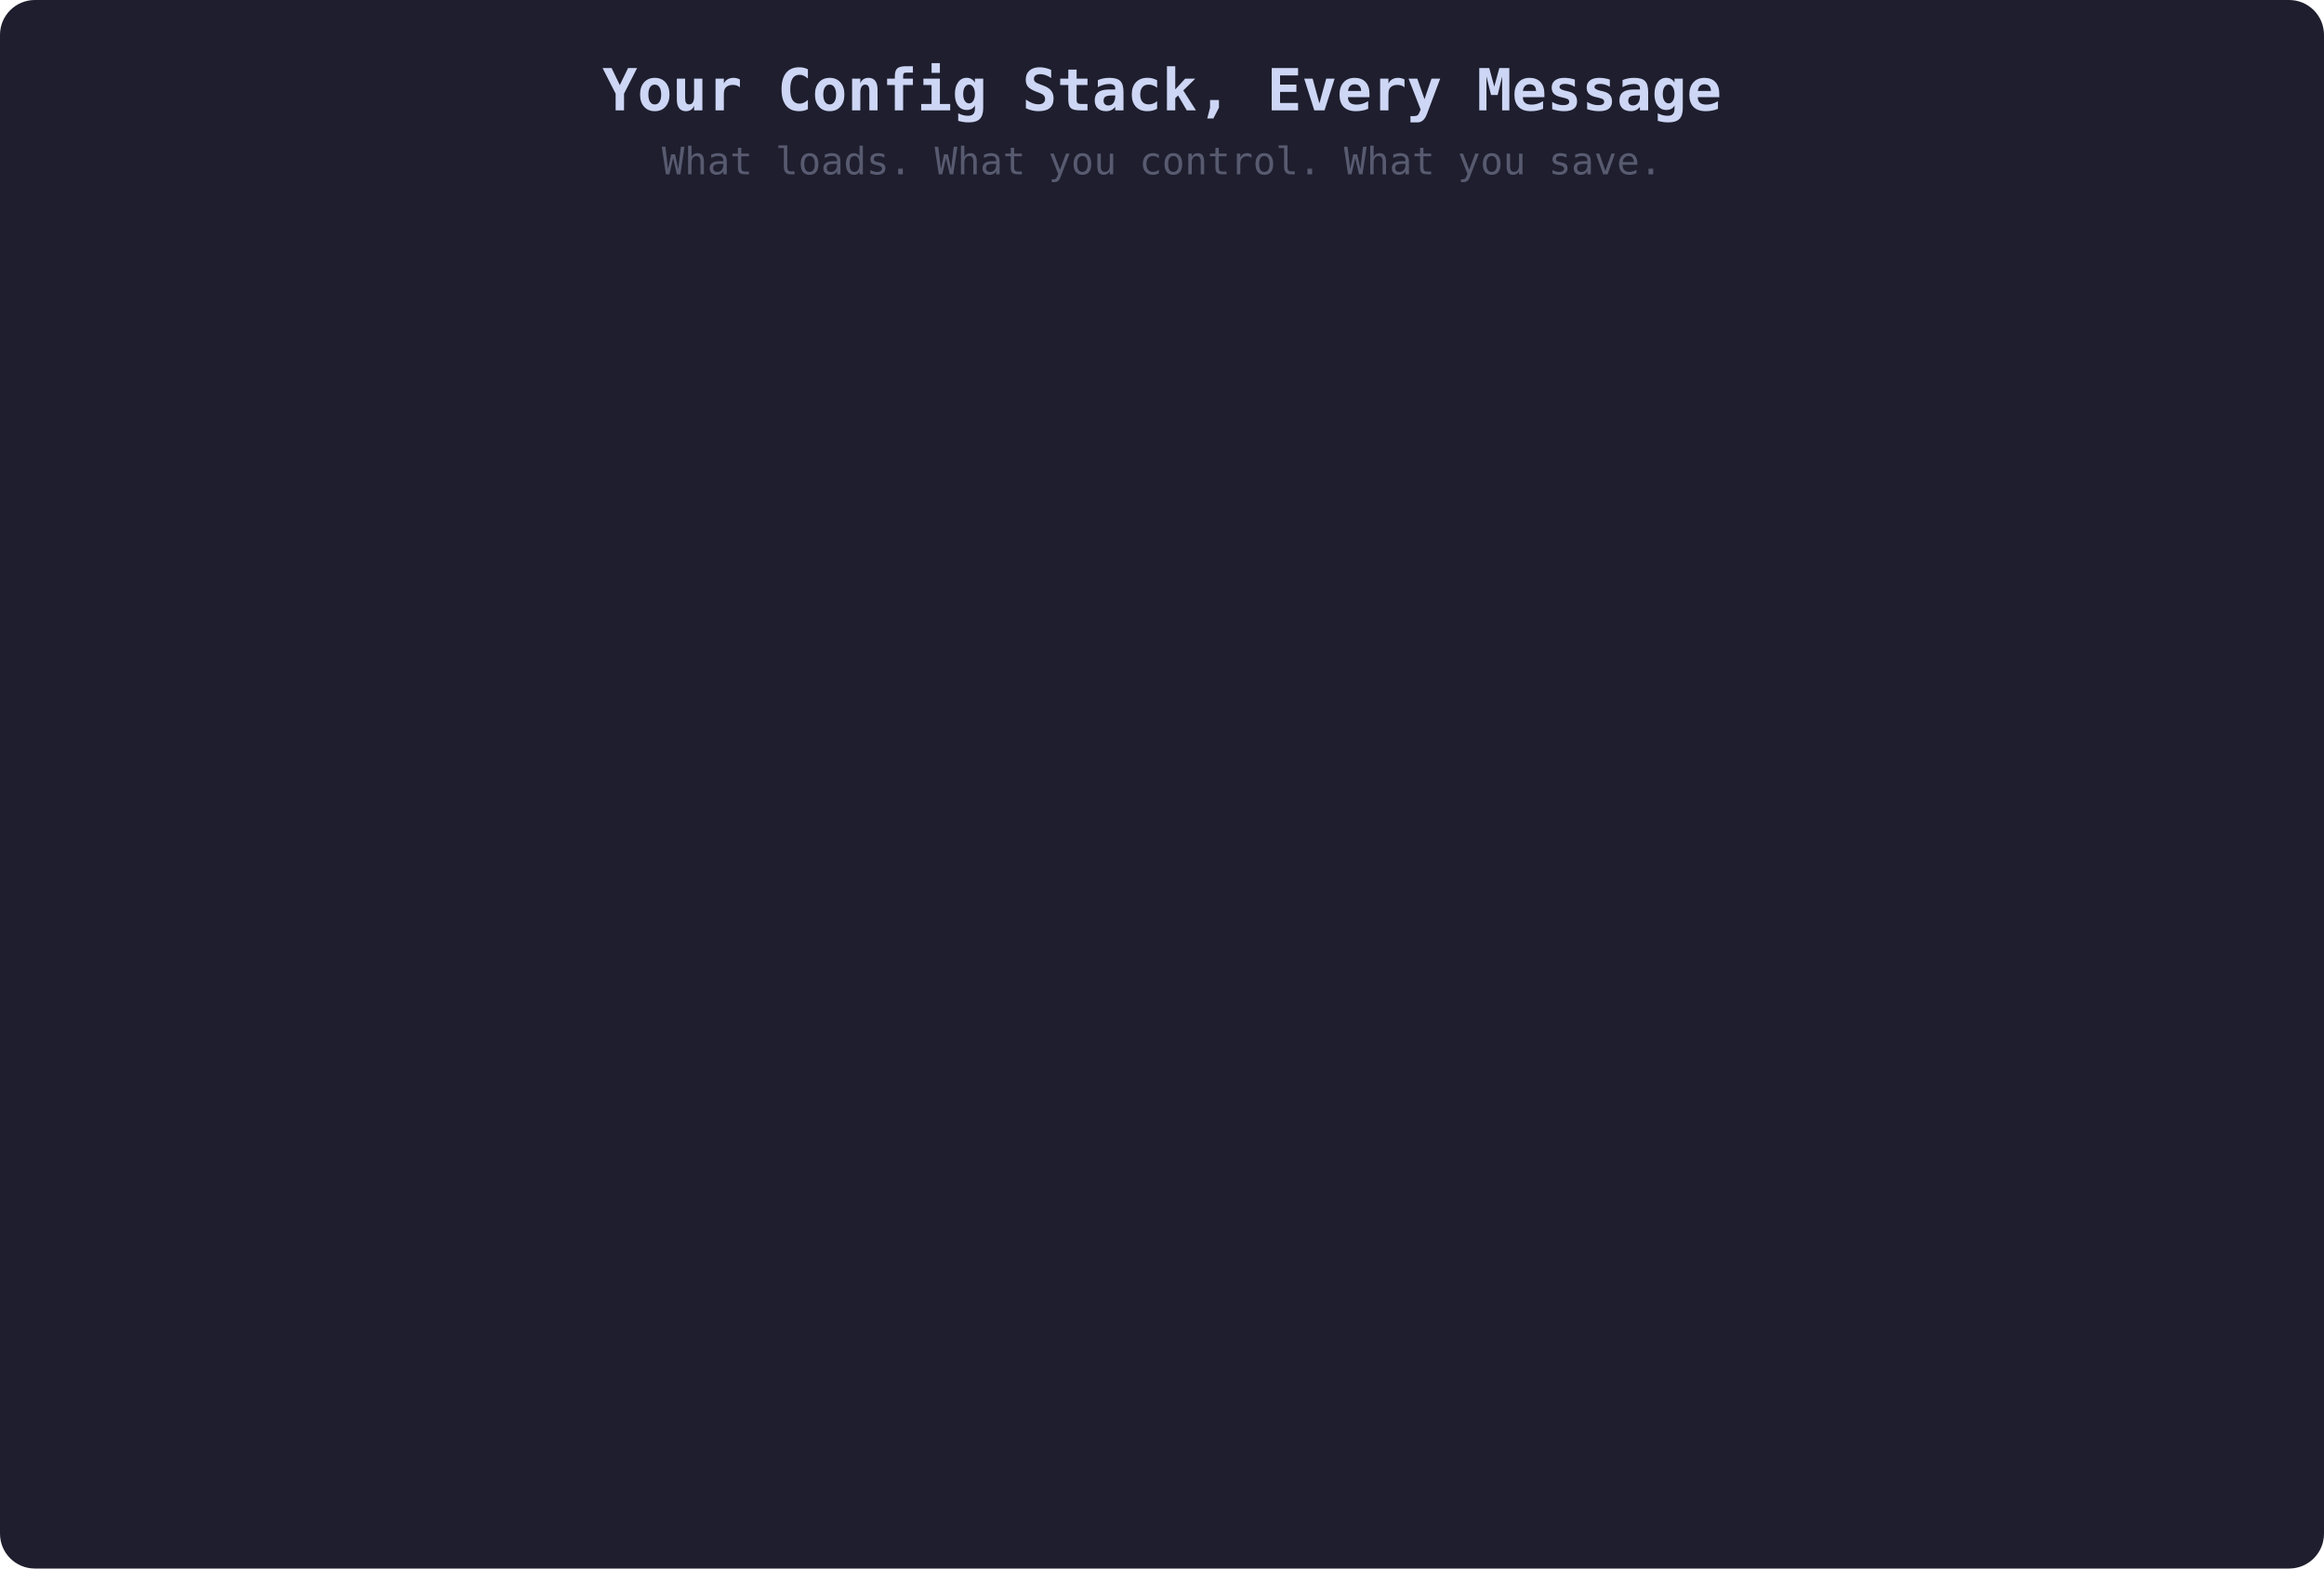
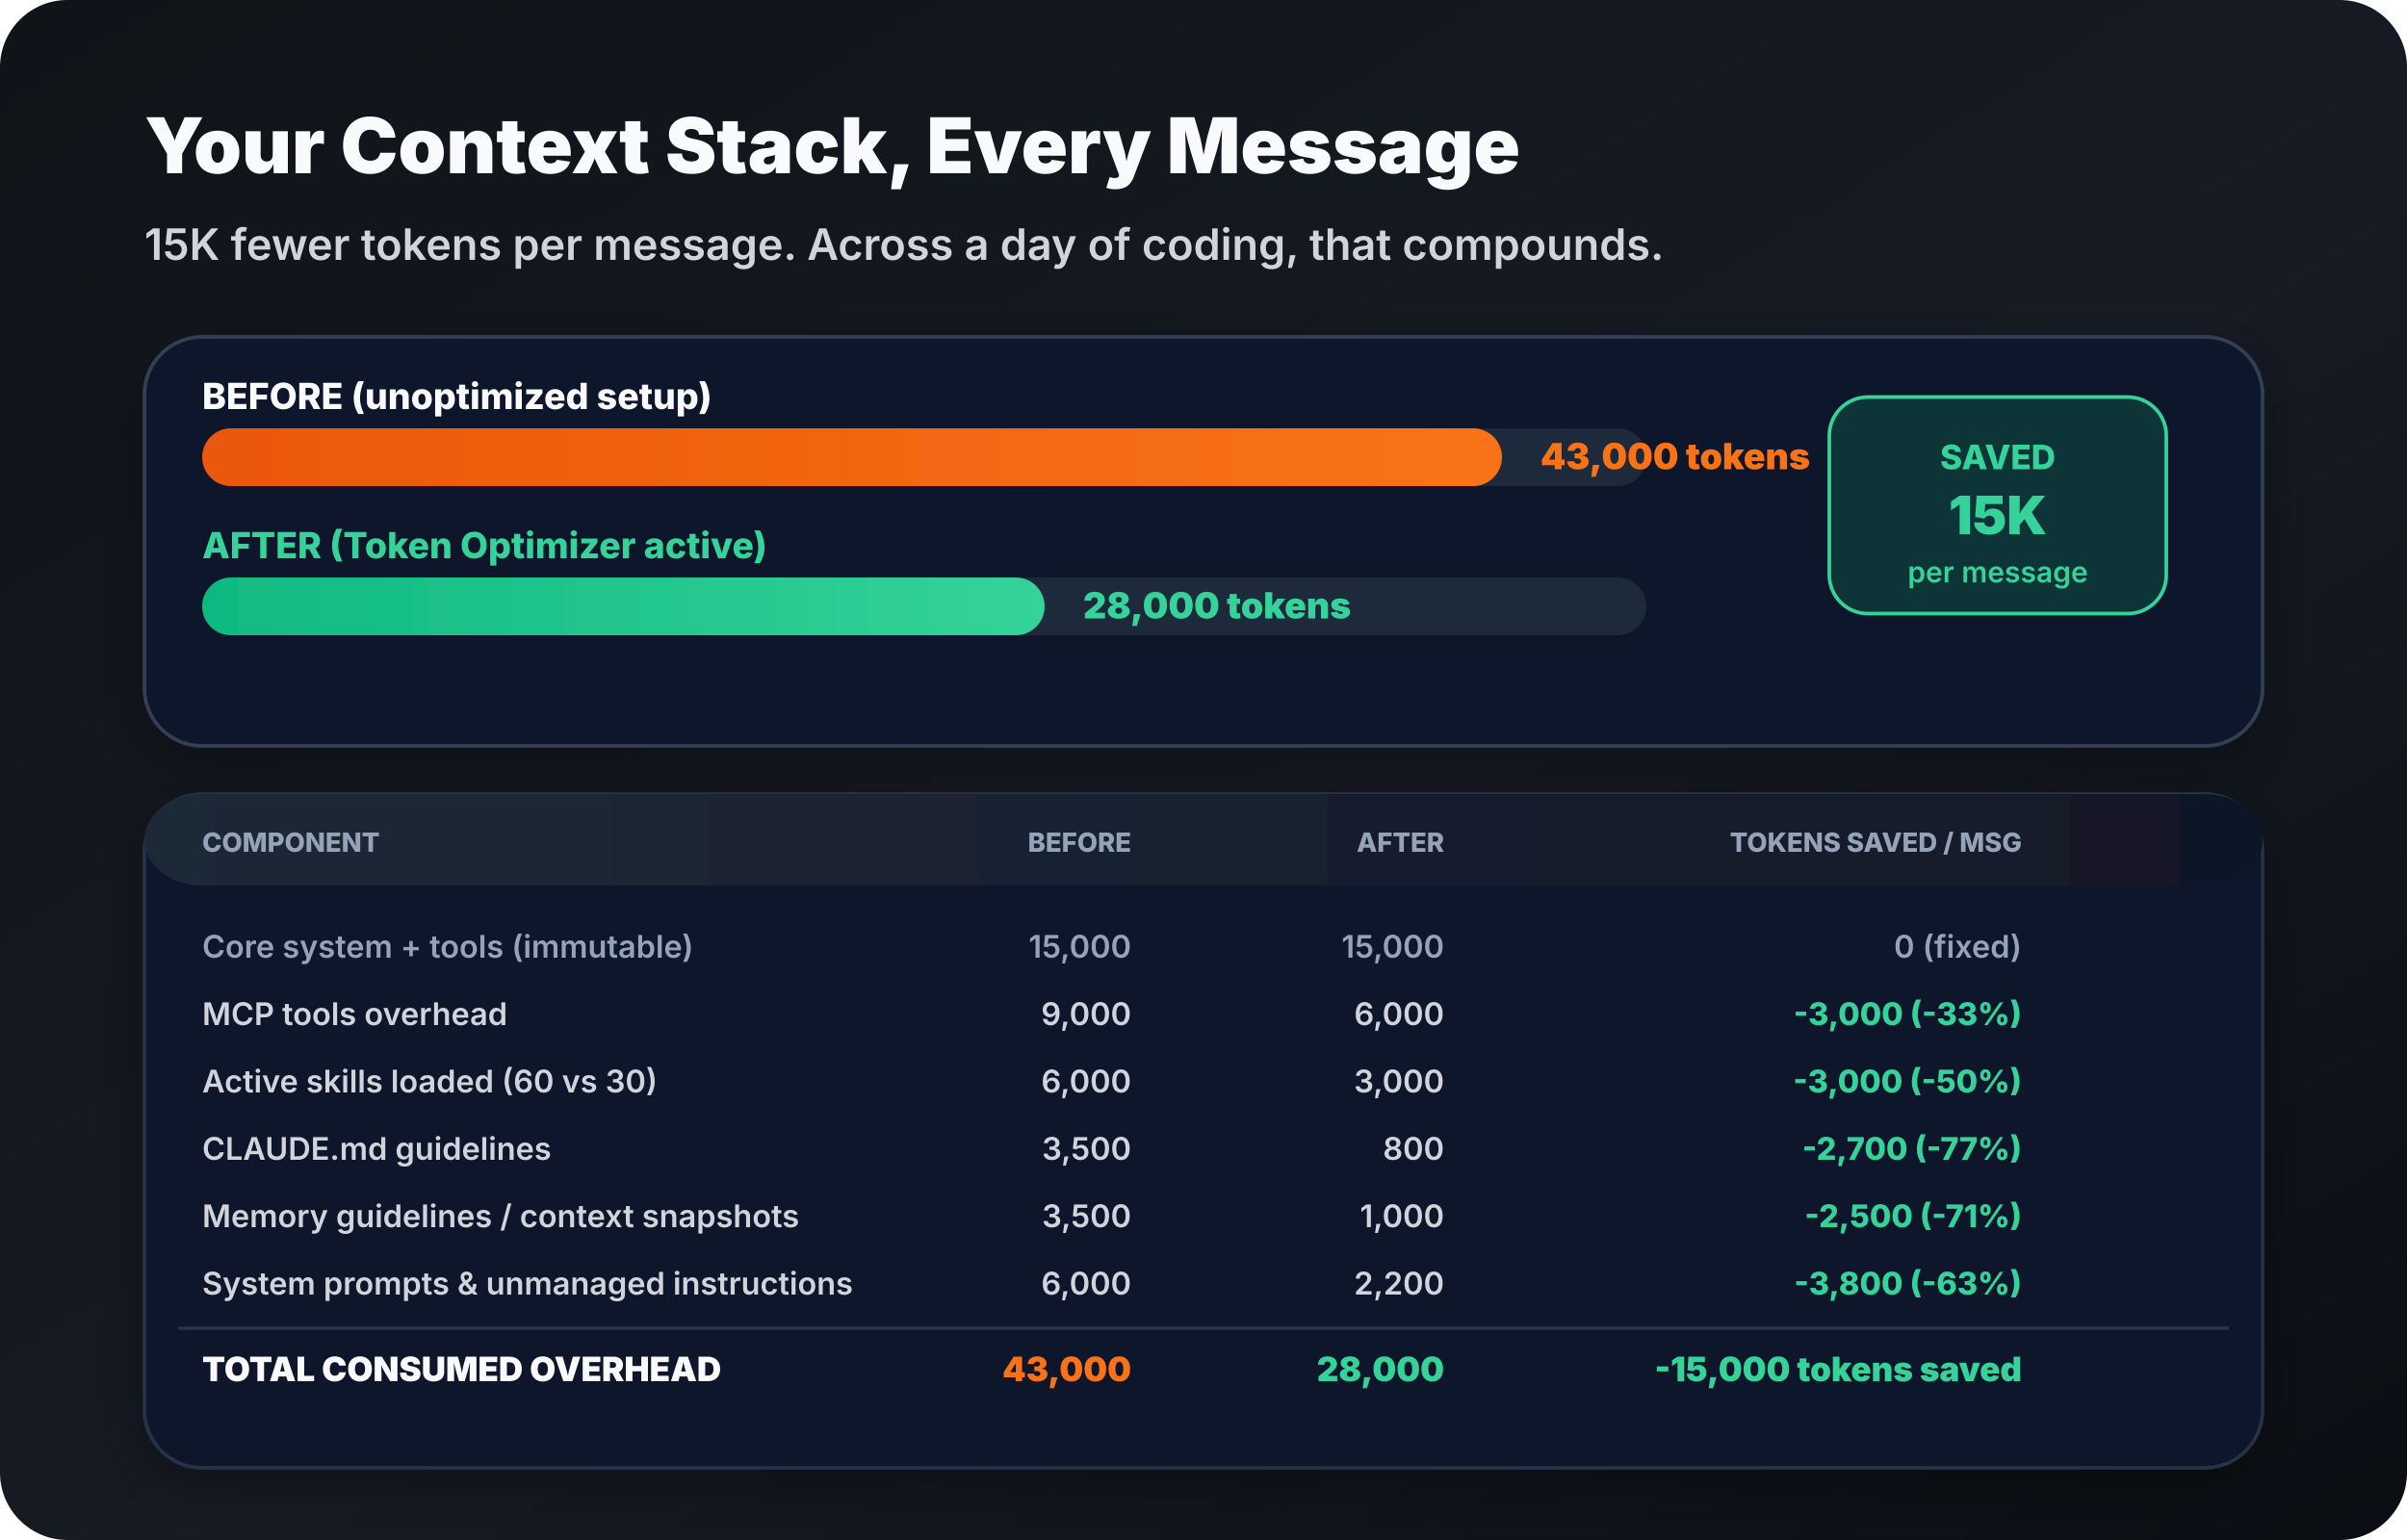
- <svg xmlns="http://www.w3.org/2000/svg" viewBox="0 0 800 540" width="800" height="540">
-   <rect width="800" height="540" rx="12" fill="#1e1e2e" />
-   <text x="400" y="38" fill="#cdd6f4" font-family="'SF Mono','Fira Code','Cascadia Code','Consolas',monospace" font-size="20" font-weight="bold" text-anchor="middle">Your Config Stack, Every Message</text>
-   <text x="400" y="60" fill="#585b70" font-family="'SF Mono','Fira Code','Cascadia Code','Consolas',monospace" font-size="13" text-anchor="middle">What loads. What you control. What you save.</text>
-   <g opacity="0">
-     <animate attributeName="opacity" values="0;0;1;1;0;0" keyTimes="0;0.06;0.10;0.84;0.92;1" dur="10s" repeatCount="indefinite" />
-     <text x="60" y="92" fill="#f9e2af" font-family="'SF Mono','Fira Code','Cascadia Code','Consolas',monospace" font-size="12">Before optimization (typical power user setup)</text>
+ <svg xmlns="http://www.w3.org/2000/svg" viewBox="0 0 1000 640" width="1000" height="640" role="img" aria-labelledby="ba-title ba-desc">
+   <defs>
+     <linearGradient id="ba-bg" x1="0" y1="0" x2="1" y2="1">
+       <stop offset="0%" stop-color="#101318" />
+       <stop offset="55%" stop-color="#171b24" />
+       <stop offset="100%" stop-color="#0b0e13" />
+     </linearGradient>
+     <linearGradient id="ba-orangeFill" x1="0" y1="0" x2="1" y2="0">
+       <stop offset="0%" stop-color="#ea580c" />
+       <stop offset="100%" stop-color="#f97316" />
+     </linearGradient>
+     <linearGradient id="ba-greenFill" x1="0" y1="0" x2="1" y2="0">
+       <stop offset="0%" stop-color="#10b981" />
+       <stop offset="100%" stop-color="#34d399" />
+     </linearGradient>
+     <linearGradient id="ba-tableHeader" x1="0" y1="0" x2="1" y2="0">
+       <stop offset="0%" stop-color="#1f2937" />
+       <stop offset="100%" stop-color="#111827" />
+     </linearGradient>
+     <filter id="ba-shadow" x="-12%" y="-12%" width="124%" height="140%">
+       <feDropShadow dx="0" dy="8" stdDeviation="12" flood-color="#000000" flood-opacity="0.34" />
+     </filter>
+     <style>
+       .bgText { font-family: Inter, ui-sans-serif, -apple-system, BlinkMacSystemFont, "Segoe UI", sans-serif; }
+       .mono { font-family: "SF Mono", "Fira Code", ui-monospace, monospace; }
+       .muted { fill: #d1d5db; }
+       .quiet { fill: #94a3b8; }
+       .strong { fill: #f8fafc; }
+       .headline { animation: baFadeHead 16000ms ease-in-out infinite; }
+       .card { animation-duration: 16000ms; animation-timing-function: cubic-bezier(.2,.9,.2,1); animation-iteration-count: infinite; }
+       .c1 { animation-name: baRiseBars; }
+       .c2 { animation-name: baRiseTable; }
+       @keyframes baFadeHead { 0%,96%,100% { opacity: 0; } 8%,90% { opacity: 1; } }
+       @keyframes baRiseBars { 0%,6%,96%,100% { opacity: 0; transform: translateY(16px); } 18%,90% { opacity: 1; transform: translateY(0); } }
+       @keyframes baRiseTable { 0%,14%,96%,100% { opacity: 0; transform: translateY(16px); } 26%,90% { opacity: 1; transform: translateY(0); } }
+       @media (prefers-reduced-motion: reduce) {
+         .headline, .card { animation: none; opacity: 1; transform: none; }
+       }
+     </style>
+   </defs>
+   <rect width="1000" height="640" rx="28" fill="url(#ba-bg)" />
+   <g class="headline bgText">
+     <text x="60" y="72" class="strong" font-size="32" font-weight="850">Your Context Stack, Every Message</text>
+     <text x="60" y="108" class="muted" font-size="18" font-weight="560">15K fewer tokens per message. Across a day of coding, that compounds.</text>
  </g>
-   <rect x="60" y="98" width="680" height="32" rx="6" fill="#313244" opacity="0">
-     <animate attributeName="opacity" values="0;0;1;1;0;0" keyTimes="0;0.06;0.10;0.84;0.92;1" dur="10s" repeatCount="indefinite" />
-   </rect>
-   <rect x="60" y="98" width="0" height="32" rx="6" fill="#f9e2af" opacity="0.85">
-     <animate attributeName="width" values="0;0;0;146;146;146;0;0" keyTimes="0;0.06;0.10;0.20;0.40;0.84;0.92;1" dur="10s" repeatCount="indefinite" />
-   </rect>
-   <text x="133" y="119" fill="#1e1e2e" font-family="'SF Mono','Fira Code','Cascadia Code','Consolas',monospace" font-size="15" font-weight="bold" text-anchor="middle" opacity="0">
-     22%
-     <animate attributeName="opacity" values="0;0;1;1;0;0" keyTimes="0;0.19;0.23;0.84;0.92;1" dur="10s" repeatCount="indefinite" />
-   </text>
-   <text x="214" y="119" fill="#f9e2af" font-family="'SF Mono','Fira Code','Cascadia Code','Consolas',monospace" font-size="13" opacity="0">
-     43,000 tokens consumed
-     <animate attributeName="opacity" values="0;0;1;1;0;0" keyTimes="0;0.19;0.23;0.84;0.92;1" dur="10s" repeatCount="indefinite" />
-   </text>
-   <g opacity="0">
-     <animate attributeName="opacity" values="0;0;1;1;0;0" keyTimes="0;0.24;0.28;0.84;0.92;1" dur="10s" repeatCount="indefinite" />
-     <text x="60" y="152" fill="#a6e3a1" font-family="'SF Mono','Fira Code','Cascadia Code','Consolas',monospace" font-size="12">After optimization</text>
+   <g class="bgText card c1" filter="url(#ba-shadow)">
+     <rect x="60" y="140" width="880" height="170" rx="24" fill="#0f172a" stroke="#334155" stroke-width="1.5" />
+     <text x="84" y="170" class="strong" font-size="15" font-weight="800">BEFORE (unoptimized setup)</text>
+     <rect x="84" y="178" width="600" height="24" rx="12" fill="#1e293b" />
+     <rect x="84" y="178" width="540" height="24" rx="12" fill="url(#ba-orangeFill)" />
+     <text x="640" y="195" fill="#f97316" font-size="15" font-weight="900" text-anchor="start">43,000 tokens</text>
+     <text x="84" y="232" fill="#34d399" font-size="15" font-weight="800">AFTER (Token Optimizer active)</text>
+     <rect x="84" y="240" width="600" height="24" rx="12" fill="#1e293b" />
+     <rect x="84" y="240" width="350" height="24" rx="12" fill="url(#ba-greenFill)" />
+     <text x="450" y="257" fill="#34d399" font-size="15" font-weight="900" text-anchor="start">28,000 tokens</text>
+     <rect x="760" y="165" width="140" height="90" rx="16" fill="#10b981" opacity="0.18" />
+     <rect x="760" y="165" width="140" height="90" rx="16" fill="none" stroke="#34d399" stroke-width="1.5" />
+     <text x="830" y="195" fill="#34d399" font-size="14" font-weight="800" text-anchor="middle">SAVED</text>
+     <text x="830" y="222" fill="#34d399" font-size="22" font-weight="900" text-anchor="middle">15K</text>
+     <text x="830" y="242" fill="#34d399" font-size="12" font-weight="600" text-anchor="middle">per message</text>
  </g>
-   <rect x="60" y="158" width="680" height="32" rx="6" fill="#313244" opacity="0">
-     <animate attributeName="opacity" values="0;0;1;1;0;0" keyTimes="0;0.24;0.28;0.84;0.92;1" dur="10s" repeatCount="indefinite" />
-   </rect>
-   <rect x="60" y="158" width="0" height="32" rx="6" fill="#a6e3a1">
-     <animate attributeName="width" values="0;0;0;95;95;0;0" keyTimes="0;0.24;0.28;0.36;0.84;0.92;1" dur="10s" repeatCount="indefinite" />
-   </rect>
-   <text x="145" y="179" fill="#a6e3a1" font-family="'SF Mono','Fira Code','Cascadia Code','Consolas',monospace" font-size="15" font-weight="bold" opacity="0">
-     14%
-     <animate attributeName="opacity" values="0;0;1;1;0;0" keyTimes="0;0.35;0.39;0.84;0.92;1" dur="10s" repeatCount="indefinite" />
-   </text>
-   <text x="193" y="179" fill="#a6e3a1" font-family="'SF Mono','Fira Code','Cascadia Code','Consolas',monospace" font-size="13" opacity="0">
-     28,000 tokens consumed
-     <animate attributeName="opacity" values="0;0;1;1;0;0" keyTimes="0;0.35;0.39;0.84;0.92;1" dur="10s" repeatCount="indefinite" />
-   </text>
-   <text x="400" y="216" fill="#a6e3a1" font-family="'SF Mono','Fira Code','Cascadia Code','Consolas',monospace" font-size="16" font-weight="bold" text-anchor="middle" opacity="0">
-     15,000 fewer tokens every message. Compounds across every session.
-     <animate attributeName="opacity" values="0;0;1;1;0;0" keyTimes="0;0.38;0.42;0.84;0.92;1" dur="10s" repeatCount="indefinite" />
-   </text>
-   <line x1="30" y1="232" x2="770" y2="232" stroke="#313244" stroke-width="1" opacity="0">
-     <animate attributeName="opacity" values="0;0;1;1;0;0" keyTimes="0;0.42;0.46;0.84;0.92;1" dur="10s" repeatCount="indefinite" />
-   </line>
-   <g opacity="0">
-     <animate attributeName="opacity" values="0;0;1;1;0;0" keyTimes="0;0.44;0.50;0.84;0.92;1" dur="10s" repeatCount="indefinite" />
-     <text x="60" y="256" fill="#585b70" font-family="'SF Mono','Fira Code','Cascadia Code','Consolas',monospace" font-size="11">COMPONENT</text>
-     <text x="430" y="256" fill="#585b70" font-family="'SF Mono','Fira Code','Cascadia Code','Consolas',monospace" font-size="11" text-anchor="end">BEFORE</text>
-     <text x="540" y="256" fill="#585b70" font-family="'SF Mono','Fira Code','Cascadia Code','Consolas',monospace" font-size="11" text-anchor="end">AFTER</text>
-     <text x="680" y="256" fill="#585b70" font-family="'SF Mono','Fira Code','Cascadia Code','Consolas',monospace" font-size="11" text-anchor="end">SAVED</text>
-     <text x="60" y="280" fill="#585b70" font-family="'SF Mono','Fira Code','Cascadia Code','Consolas',monospace" font-size="13">Core system + tools</text>
-     <text x="430" y="280" fill="#585b70" font-family="'SF Mono','Fira Code','Cascadia Code','Consolas',monospace" font-size="13" text-anchor="end">15,000</text>
-     <text x="540" y="280" fill="#585b70" font-family="'SF Mono','Fira Code','Cascadia Code','Consolas',monospace" font-size="13" text-anchor="end">15,000</text>
-     <text x="680" y="280" fill="#585b70" font-family="'SF Mono','Fira Code','Cascadia Code','Consolas',monospace" font-size="13" text-anchor="end">fixed</text>
-     <text x="60" y="304" fill="#bac2de" font-family="'SF Mono','Fira Code','Cascadia Code','Consolas',monospace" font-size="13">MCP tools</text>
-     <text x="430" y="304" fill="#f9e2af" font-family="'SF Mono','Fira Code','Cascadia Code','Consolas',monospace" font-size="13" text-anchor="end">9,000</text>
-     <text x="540" y="304" fill="#a6e3a1" font-family="'SF Mono','Fira Code','Cascadia Code','Consolas',monospace" font-size="13" text-anchor="end">6,000</text>
-     <text x="680" y="304" fill="#a6e3a1" font-family="'SF Mono','Fira Code','Cascadia Code','Consolas',monospace" font-size="13" text-anchor="end">-3,000</text>
-     <text x="60" y="328" fill="#bac2de" font-family="'SF Mono','Fira Code','Cascadia Code','Consolas',monospace" font-size="13">Skills (60 → 30)</text>
-     <text x="430" y="328" fill="#f9e2af" font-family="'SF Mono','Fira Code','Cascadia Code','Consolas',monospace" font-size="13" text-anchor="end">6,000</text>
-     <text x="540" y="328" fill="#a6e3a1" font-family="'SF Mono','Fira Code','Cascadia Code','Consolas',monospace" font-size="13" text-anchor="end">3,000</text>
-     <text x="680" y="328" fill="#a6e3a1" font-family="'SF Mono','Fira Code','Cascadia Code','Consolas',monospace" font-size="13" text-anchor="end">-3,000</text>
-     <text x="60" y="352" fill="#bac2de" font-family="'SF Mono','Fira Code','Cascadia Code','Consolas',monospace" font-size="13">CLAUDE.md</text>
-     <text x="430" y="352" fill="#f9e2af" font-family="'SF Mono','Fira Code','Cascadia Code','Consolas',monospace" font-size="13" text-anchor="end">3,500</text>
-     <text x="540" y="352" fill="#a6e3a1" font-family="'SF Mono','Fira Code','Cascadia Code','Consolas',monospace" font-size="13" text-anchor="end">800</text>
-     <text x="680" y="352" fill="#a6e3a1" font-family="'SF Mono','Fira Code','Cascadia Code','Consolas',monospace" font-size="13" text-anchor="end">-2,700</text>
-     <text x="60" y="376" fill="#bac2de" font-family="'SF Mono','Fira Code','Cascadia Code','Consolas',monospace" font-size="13">MEMORY.md</text>
-     <text x="430" y="376" fill="#f9e2af" font-family="'SF Mono','Fira Code','Cascadia Code','Consolas',monospace" font-size="13" text-anchor="end">3,500</text>
-     <text x="540" y="376" fill="#a6e3a1" font-family="'SF Mono','Fira Code','Cascadia Code','Consolas',monospace" font-size="13" text-anchor="end">1,000</text>
-     <text x="680" y="376" fill="#a6e3a1" font-family="'SF Mono','Fira Code','Cascadia Code','Consolas',monospace" font-size="13" text-anchor="end">-2,500</text>
-     <text x="60" y="400" fill="#bac2de" font-family="'SF Mono','Fira Code','Cascadia Code','Consolas',monospace" font-size="13">Commands (60 → 25)</text>
-     <text x="430" y="400" fill="#f9e2af" font-family="'SF Mono','Fira Code','Cascadia Code','Consolas',monospace" font-size="13" text-anchor="end">3,000</text>
-     <text x="540" y="400" fill="#a6e3a1" font-family="'SF Mono','Fira Code','Cascadia Code','Consolas',monospace" font-size="13" text-anchor="end">1,200</text>
-     <text x="680" y="400" fill="#a6e3a1" font-family="'SF Mono','Fira Code','Cascadia Code','Consolas',monospace" font-size="13" text-anchor="end">-1,800</text>
-     <text x="60" y="424" fill="#bac2de" font-family="'SF Mono','Fira Code','Cascadia Code','Consolas',monospace" font-size="13">System reminders</text>
-     <text x="430" y="424" fill="#f9e2af" font-family="'SF Mono','Fira Code','Cascadia Code','Consolas',monospace" font-size="13" text-anchor="end">3,000</text>
-     <text x="540" y="424" fill="#a6e3a1" font-family="'SF Mono','Fira Code','Cascadia Code','Consolas',monospace" font-size="13" text-anchor="end">1,000</text>
-     <text x="680" y="424" fill="#a6e3a1" font-family="'SF Mono','Fira Code','Cascadia Code','Consolas',monospace" font-size="13" text-anchor="end">-2,000</text>
-     <line x1="60" y1="436" x2="680" y2="436" stroke="#313244" stroke-width="1" />
-     <text x="60" y="456" fill="#cdd6f4" font-family="'SF Mono','Fira Code','Cascadia Code','Consolas',monospace" font-size="14" font-weight="bold">TOTAL CONSUMED</text>
-     <text x="430" y="456" fill="#f9e2af" font-family="'SF Mono','Fira Code','Cascadia Code','Consolas',monospace" font-size="14" font-weight="bold" text-anchor="end">43,000</text>
-     <text x="540" y="456" fill="#a6e3a1" font-family="'SF Mono','Fira Code','Cascadia Code','Consolas',monospace" font-size="14" font-weight="bold" text-anchor="end">28,000</text>
-     <text x="680" y="456" fill="#a6e3a1" font-family="'SF Mono','Fira Code','Cascadia Code','Consolas',monospace" font-size="14" font-weight="bold" text-anchor="end">-15,000</text>
-     <text x="60" y="476" fill="#585b70" font-family="'SF Mono','Fira Code','Cascadia Code','Consolas',monospace" font-size="12">% of 200K context</text>
-     <text x="430" y="476" fill="#f9e2af" font-family="'SF Mono','Fira Code','Cascadia Code','Consolas',monospace" font-size="12" text-anchor="end">22%</text>
-     <text x="540" y="476" fill="#a6e3a1" font-family="'SF Mono','Fira Code','Cascadia Code','Consolas',monospace" font-size="12" text-anchor="end">14%</text>
-     <text x="680" y="476" fill="#a6e3a1" font-family="'SF Mono','Fira Code','Cascadia Code','Consolas',monospace" font-size="12" text-anchor="end">-8%</text>
-     <text x="400" y="510" fill="#585b70" font-family="'SF Mono','Fira Code','Cascadia Code','Consolas',monospace" font-size="11" text-anchor="middle">Based on 200K context. At 1M, overhead is 4-7% but every token saved extends your peak quality zone.</text>
-     <text x="400" y="528" fill="#585b70" font-family="'SF Mono','Fira Code','Cascadia Code','Consolas',monospace" font-size="11" text-anchor="middle">Run python3 measure.py quick for your degradation risk at 1M.</text>
+   <g class="bgText card c2" filter="url(#ba-shadow)">
+     <rect x="60" y="330" width="880" height="280" rx="24" fill="#0f172a" stroke="#263244" stroke-width="1.5" />
+     <rect x="60" y="330" width="880" height="38" rx="24" fill="url(#ba-tableHeader)" />
+     <text x="84" y="354" fill="#94a3b8" font-size="11" font-weight="800">COMPONENT</text>
+     <text x="470" y="354" fill="#94a3b8" font-size="11" font-weight="800" text-anchor="end">BEFORE</text>
+     <text x="600" y="354" fill="#94a3b8" font-size="11" font-weight="800" text-anchor="end">AFTER</text>
+     <text x="840" y="354" fill="#94a3b8" font-size="11" font-weight="800" text-anchor="end">TOKENS SAVED / MSG</text>
+     <text x="84" y="398" fill="#94a3b8" font-size="13" font-weight="600">Core system + tools (immutable)</text>
+     <text x="470" y="398" fill="#94a3b8" font-size="13" font-weight="600" text-anchor="end">15,000</text>
+     <text x="600" y="398" fill="#94a3b8" font-size="13" font-weight="600" text-anchor="end">15,000</text>
+     <text x="840" y="398" fill="#94a3b8" font-size="13" font-weight="600" text-anchor="end">0 (fixed)</text>
+     <text x="84" y="426" class="muted" font-size="13" font-weight="600">MCP tools overhead</text>
+     <text x="470" y="426" class="muted" font-size="13" font-weight="600" text-anchor="end">9,000</text>
+     <text x="600" y="426" class="muted" font-size="13" font-weight="600" text-anchor="end">6,000</text>
+     <text x="840" y="426" fill="#34d399" font-size="13" font-weight="800" text-anchor="end">-3,000 (-33%)</text>
+     <text x="84" y="454" class="muted" font-size="13" font-weight="600">Active skills loaded (60 vs 30)</text>
+     <text x="470" y="454" class="muted" font-size="13" font-weight="600" text-anchor="end">6,000</text>
+     <text x="600" y="454" class="muted" font-size="13" font-weight="600" text-anchor="end">3,000</text>
+     <text x="840" y="454" fill="#34d399" font-size="13" font-weight="800" text-anchor="end">-3,000 (-50%)</text>
+     <text x="84" y="482" class="muted" font-size="13" font-weight="600">CLAUDE.md guidelines</text>
+     <text x="470" y="482" class="muted" font-size="13" font-weight="600" text-anchor="end">3,500</text>
+     <text x="600" y="482" class="muted" font-size="13" font-weight="600" text-anchor="end">800</text>
+     <text x="840" y="482" fill="#34d399" font-size="13" font-weight="800" text-anchor="end">-2,700 (-77%)</text>
+     <text x="84" y="510" class="muted" font-size="13" font-weight="600">Memory guidelines / context snapshots</text>
+     <text x="470" y="510" class="muted" font-size="13" font-weight="600" text-anchor="end">3,500</text>
+     <text x="600" y="510" class="muted" font-size="13" font-weight="600" text-anchor="end">1,000</text>
+     <text x="840" y="510" fill="#34d399" font-size="13" font-weight="800" text-anchor="end">-2,500 (-71%)</text>
+     <text x="84" y="538" class="muted" font-size="13" font-weight="600">System prompts &amp; unmanaged instructions</text>
+     <text x="470" y="538" class="muted" font-size="13" font-weight="600" text-anchor="end">6,000</text>
+     <text x="600" y="538" class="muted" font-size="13" font-weight="600" text-anchor="end">2,200</text>
+     <text x="840" y="538" fill="#34d399" font-size="13" font-weight="800" text-anchor="end">-3,800 (-63%)</text>
+     <line x1="74" y1="552" x2="926" y2="552" stroke="#263244" stroke-width="1.5" />
+     <text x="84" y="574" class="strong" font-size="14" font-weight="850">TOTAL CONSUMED OVERHEAD</text>
+     <text x="470" y="574" fill="#f97316" font-size="14" font-weight="900" text-anchor="end">43,000</text>
+     <text x="600" y="574" fill="#34d399" font-size="14" font-weight="900" text-anchor="end">28,000</text>
+     <text x="840" y="574" fill="#34d399" font-size="14" font-weight="900" text-anchor="end">-15,000 tokens saved</text>
  </g>
</svg>
